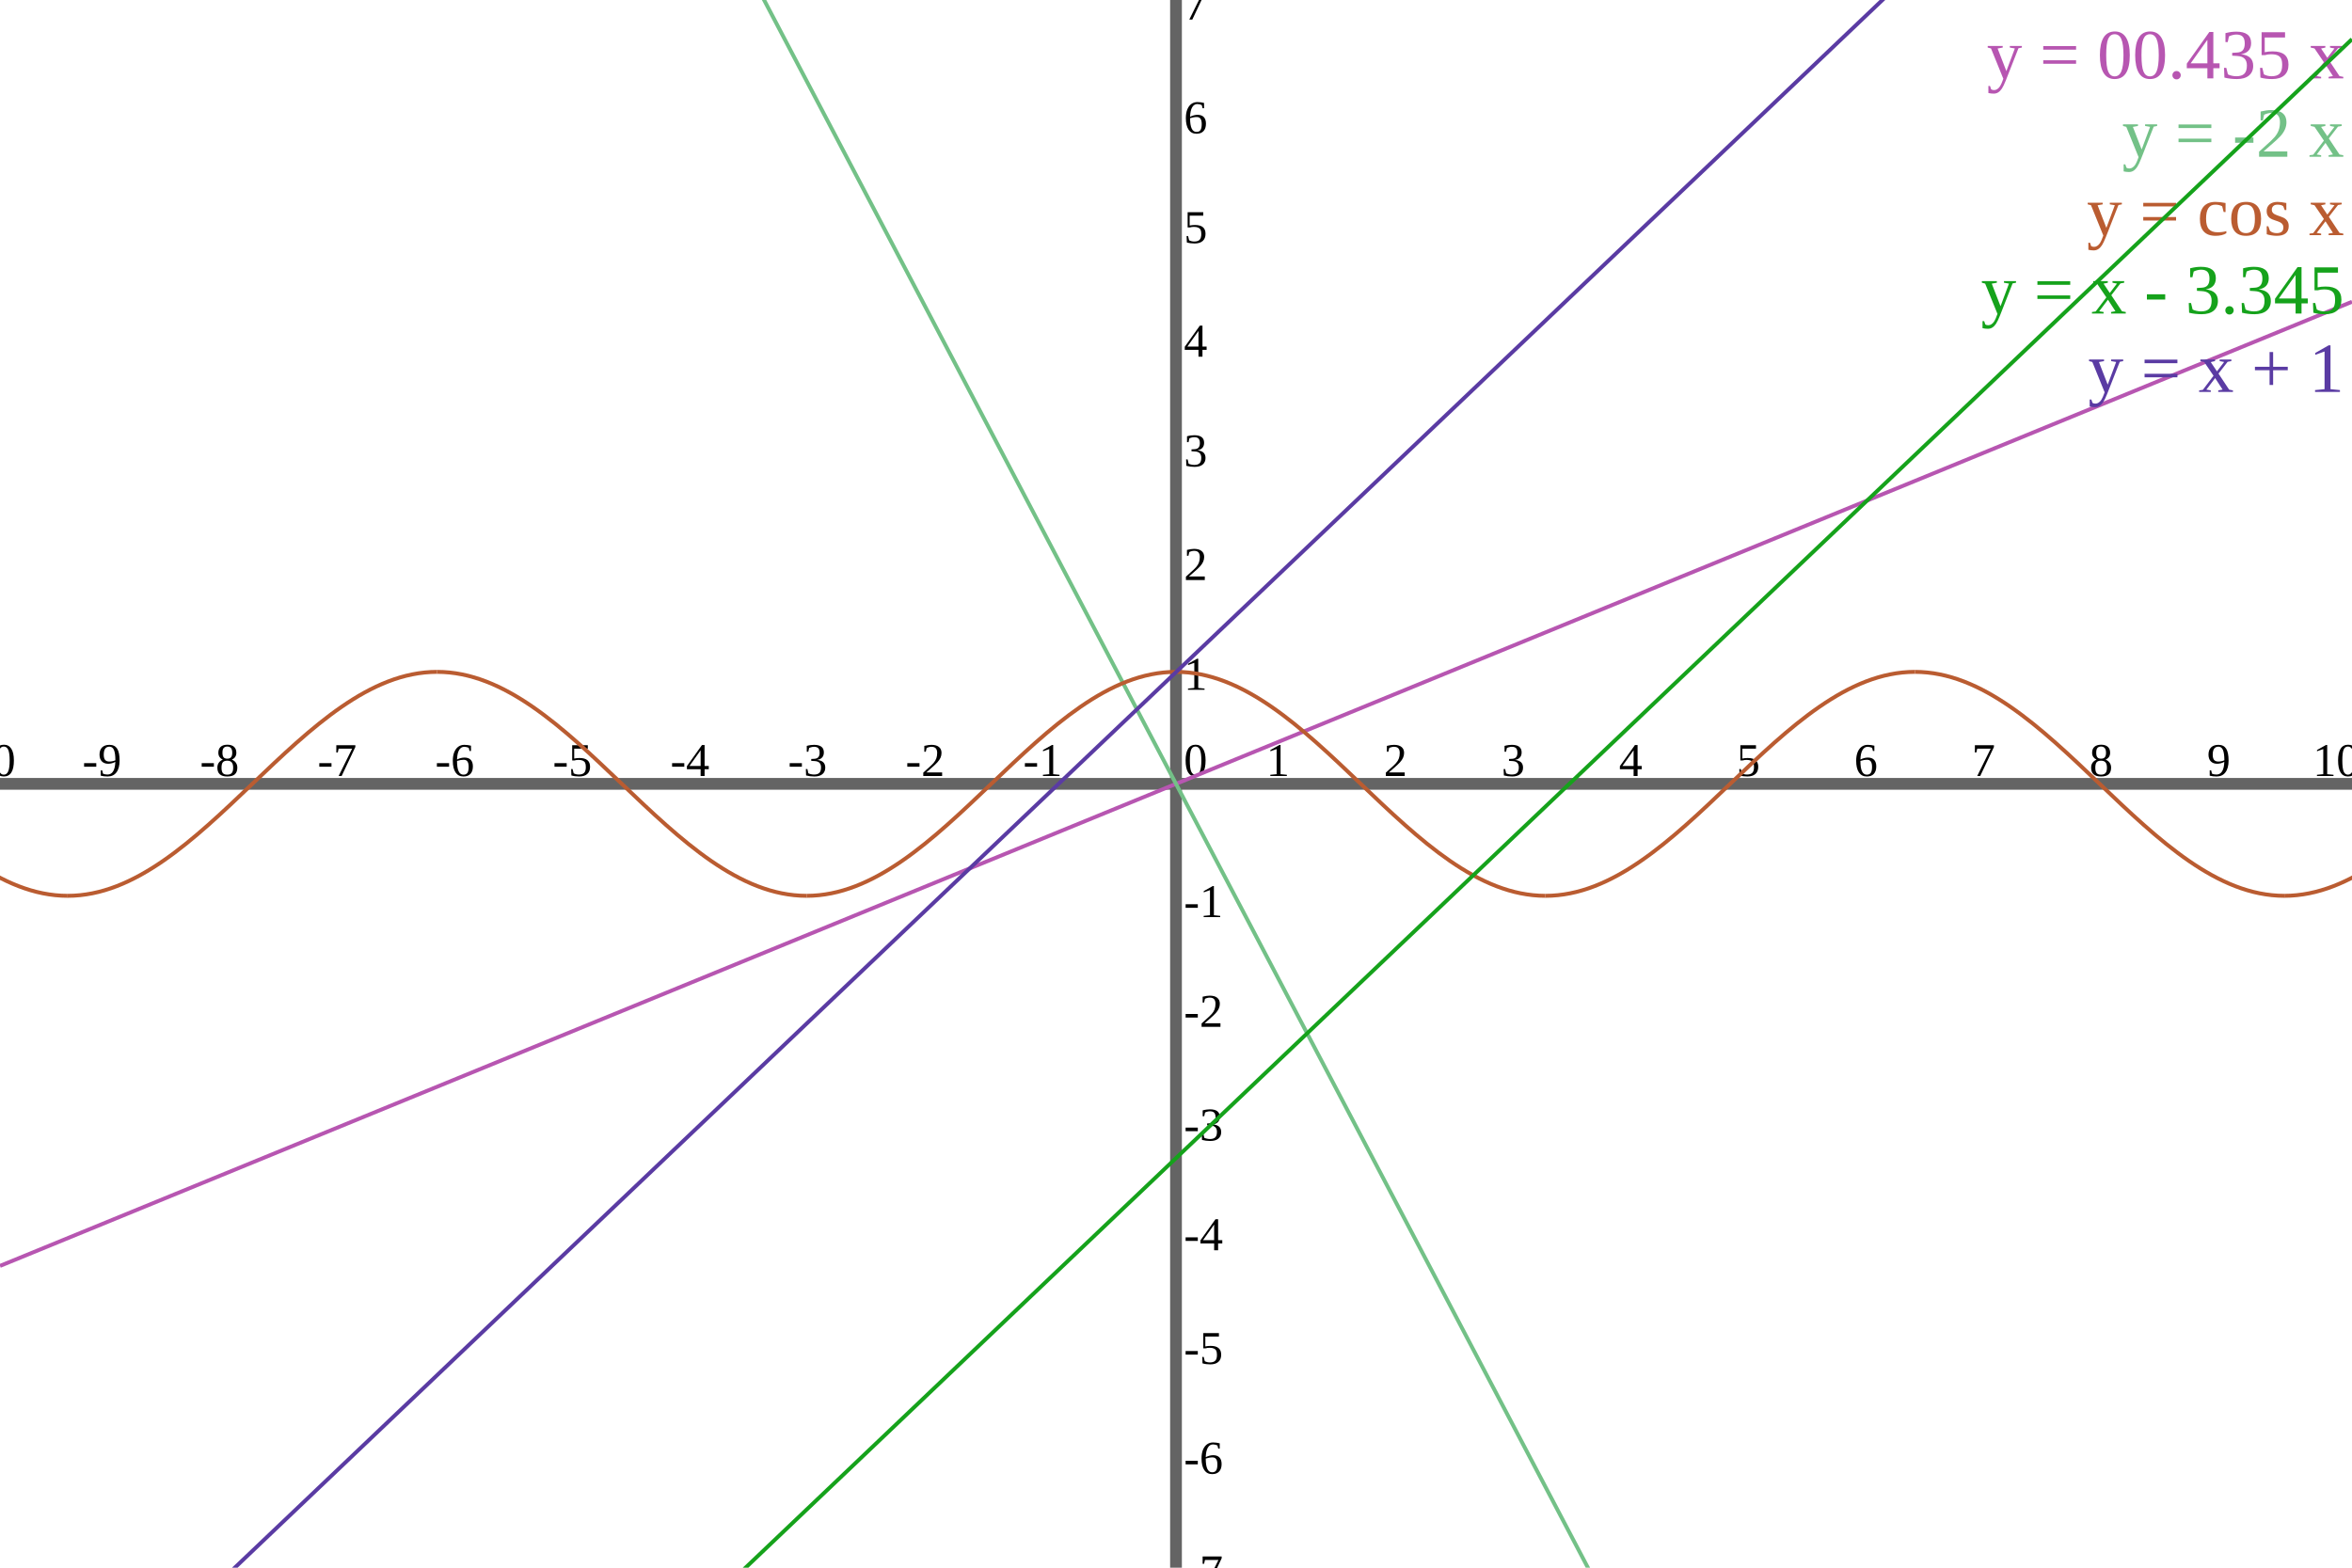
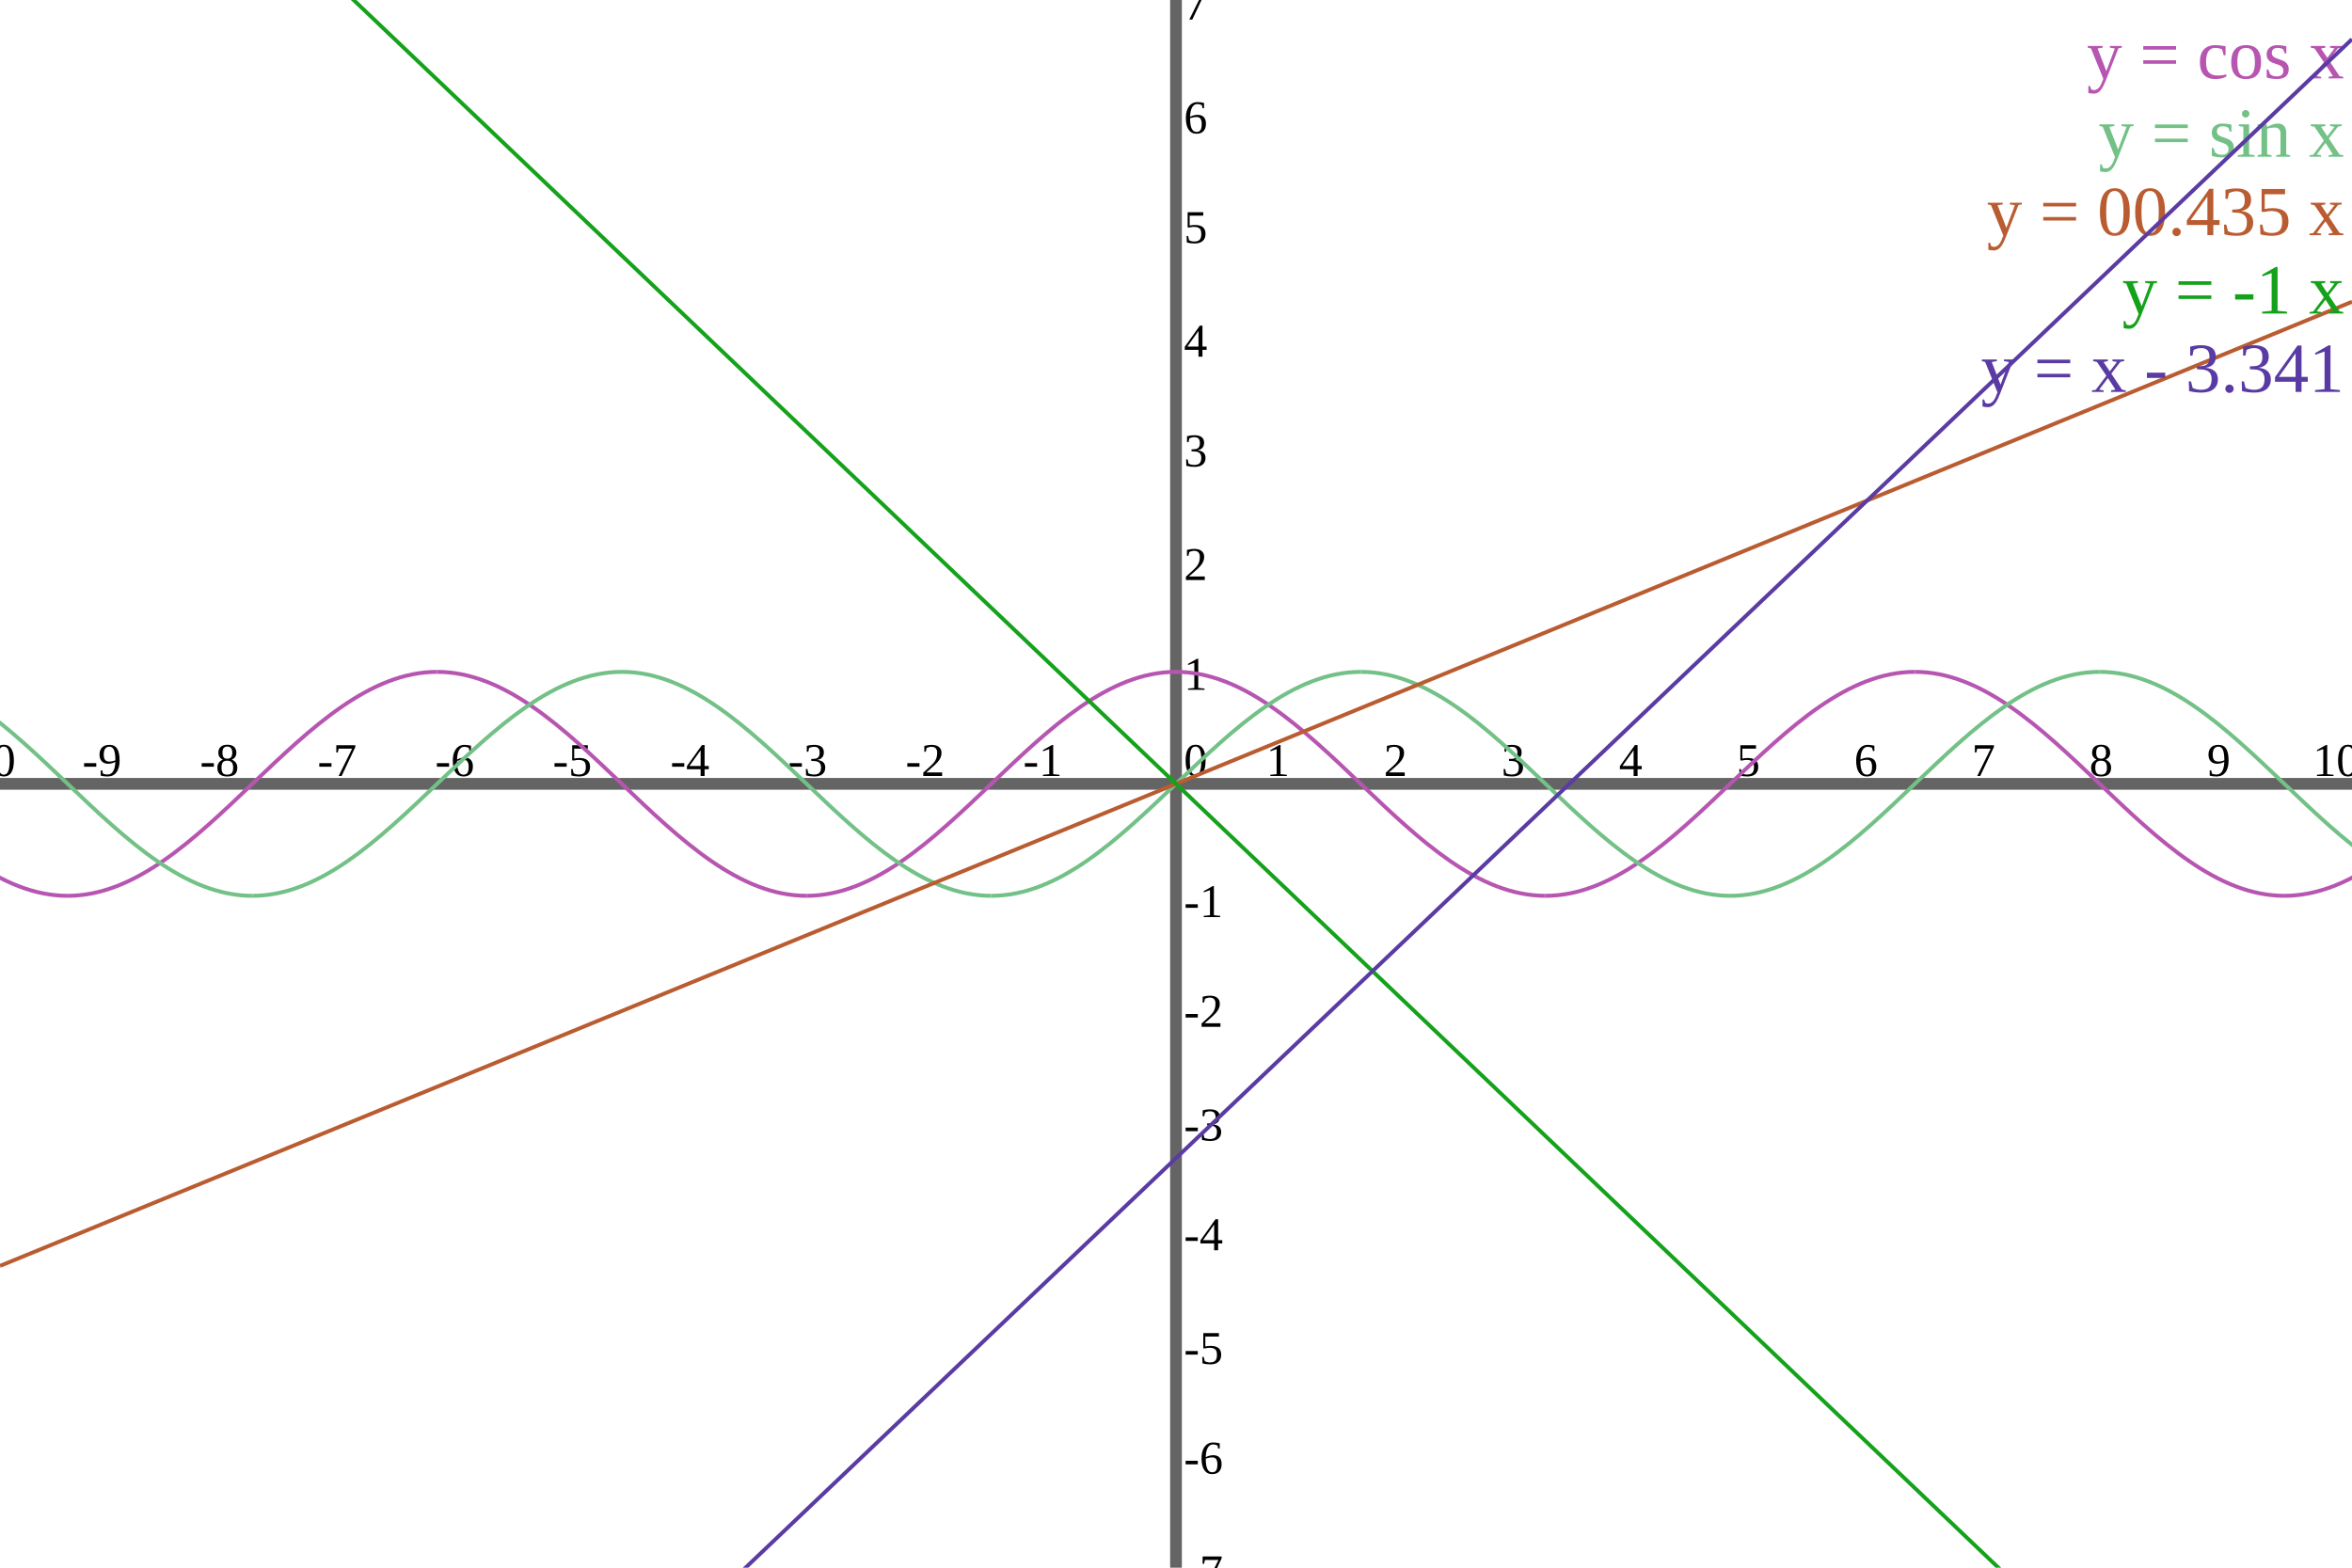
<svg xmlns="http://www.w3.org/2000/svg" width="600" height="400">
  <line x1="0" y1="200" x2="600" y2="200" stroke="rgb(100, 100, 100)" stroke-width="3" />
  <line x1="300" y1="0" x2="300" y2="400" stroke="rgb(100, 100, 100)" stroke-width="3" />
  <text x="-4" y="198" text-anchor="middle" fill="black">-10</text>
  <text x="26" y="198" text-anchor="middle" fill="black">-9</text>
  <text x="56" y="198" text-anchor="middle" fill="black">-8</text>
  <text x="86" y="198" text-anchor="middle" fill="black">-7</text>
  <text x="116" y="198" text-anchor="middle" fill="black">-6</text>
  <text x="146" y="198" text-anchor="middle" fill="black">-5</text>
  <text x="176" y="198" text-anchor="middle" fill="black">-4</text>
  <text x="206" y="198" text-anchor="middle" fill="black">-3</text>
  <text x="236" y="198" text-anchor="middle" fill="black">-2</text>
  <text x="266" y="198" text-anchor="middle" fill="black">-1</text>
  <text x="326" y="198" text-anchor="middle" fill="black">1</text>
  <text x="356" y="198" text-anchor="middle" fill="black">2</text>
  <text x="386" y="198" text-anchor="middle" fill="black">3</text>
  <text x="416" y="198" text-anchor="middle" fill="black">4</text>
  <text x="446" y="198" text-anchor="middle" fill="black">5</text>
  <text x="476" y="198" text-anchor="middle" fill="black">6</text>
  <text x="506" y="198" text-anchor="middle" fill="black">7</text>
  <text x="536" y="198" text-anchor="middle" fill="black">8</text>
  <text x="566" y="198" text-anchor="middle" fill="black">9</text>
  <text x="596" y="198" text-anchor="middle" fill="black">10</text>
  <text x="302" y="405" fill="black">-7</text>
  <text x="302" y="376" fill="black">-6</text>
  <text x="302" y="348" fill="black">-5</text>
  <text x="302" y="319" fill="black">-4</text>
  <text x="302" y="291" fill="black">-3</text>
  <text x="302" y="262" fill="black">-2</text>
  <text x="302" y="234" fill="black">-1</text>
  <text x="302" y="176" fill="black">1</text>
  <text x="302" y="148" fill="black">2</text>
  <text x="302" y="119" fill="black">3</text>
  <text x="302" y="91" fill="black">4</text>
  <text x="302" y="62" fill="black">5</text>
  <text x="302" y="34" fill="black">6</text>
  <text x="302" y="5" fill="black">7</text>
  <text x="302" y="198" fill="black">0</text>
  <defs>
    <clipPath id="myClip">
      <rect x="0" y="0" width="600" height="400" />
    </clipPath>
  </defs>
-   <text x="598" y="20" text-anchor="end" font-size="18" fill="rgb(183, 86, 177)">y = 00.435 x</text>
-   <line clip-path="url(#myClip)" x1="0" y1="323" x2="600" y2="77" fill="transparent" stroke="rgb(183, 86, 177)" stroke-width="1" />
-   <text x="598" y="40" text-anchor="end" font-size="18" fill="rgb(115, 193, 135)">y = -2 x</text>
-   <line clip-path="url(#myClip)" x1="0" y1="-371" x2="600" y2="771" fill="transparent" stroke="rgb(115, 193, 135)" stroke-width="1" />
-   <text x="598" y="60" text-anchor="end" font-size="18" fill="rgb(186, 92, 49)">y = cos x</text>
-   <path clip-path="url(#myClip)" d="M -76.991 171.429 C -42.665,171.429 -17.07,228.571 17.257,228.571" fill="transparent" stroke="rgb(186, 92, 49)" stroke-width="1" />
-   <path clip-path="url(#myClip)" d="M 17.257 228.571 C 51.583,228.571 77.178,171.429 111.504,171.429" fill="transparent" stroke="rgb(186, 92, 49)" stroke-width="1" />
-   <path clip-path="url(#myClip)" d="M 111.504 171.429 C 145.831,171.429 171.426,228.571 205.752,228.571" fill="transparent" stroke="rgb(186, 92, 49)" stroke-width="1" />
-   <path clip-path="url(#myClip)" d="M 205.752 228.571 C 240.078,228.571 265.674,171.429 300,171.429" fill="transparent" stroke="rgb(186, 92, 49)" stroke-width="1" />
-   <path clip-path="url(#myClip)" d="M 300 171.429 C 334.326,171.429 359.922,228.571 394.248,228.571" fill="transparent" stroke="rgb(186, 92, 49)" stroke-width="1" />
-   <path clip-path="url(#myClip)" d="M 394.248 228.571 C 428.574,228.571 454.169,171.429 488.496,171.429" fill="transparent" stroke="rgb(186, 92, 49)" stroke-width="1" />
-   <path clip-path="url(#myClip)" d="M 488.496 171.429 C 522.822,171.429 548.417,228.571 582.743,228.571" fill="transparent" stroke="rgb(186, 92, 49)" stroke-width="1" />
-   <path clip-path="url(#myClip)" d="M 582.743 228.571 C 617.07,228.571 642.665,171.429 676.991,171.429" fill="transparent" stroke="rgb(186, 92, 49)" stroke-width="1" />
-   <text x="598" y="80" text-anchor="end" font-size="18" fill="rgb(21, 162, 27)">y = x - 3.345</text>
-   <line clip-path="url(#myClip)" x1="0" y1="581" x2="600" y2="10" fill="transparent" stroke="rgb(21, 162, 27)" stroke-width="1" />
-   <text x="598" y="100" text-anchor="end" font-size="18" fill="rgb(90, 59, 163)">y = x + 1</text>
-   <line clip-path="url(#myClip)" x1="0" y1="457" x2="600" y2="-114" fill="transparent" stroke="rgb(90, 59, 163)" stroke-width="1" />
+   <text x="598" y="20" text-anchor="end" font-size="18" fill="rgb(183, 86, 177)">y = cos x</text>
+   <path clip-path="url(#myClip)" d="M -76.991 171.429 C -42.665,171.429 -17.07,228.571 17.257,228.571" fill="transparent" stroke="rgb(183, 86, 177)" stroke-width="1" />
+   <path clip-path="url(#myClip)" d="M 17.257 228.571 C 51.583,228.571 77.178,171.429 111.504,171.429" fill="transparent" stroke="rgb(183, 86, 177)" stroke-width="1" />
+   <path clip-path="url(#myClip)" d="M 111.504 171.429 C 145.831,171.429 171.426,228.571 205.752,228.571" fill="transparent" stroke="rgb(183, 86, 177)" stroke-width="1" />
+   <path clip-path="url(#myClip)" d="M 205.752 228.571 C 240.078,228.571 265.674,171.429 300,171.429" fill="transparent" stroke="rgb(183, 86, 177)" stroke-width="1" />
+   <path clip-path="url(#myClip)" d="M 300 171.429 C 334.326,171.429 359.922,228.571 394.248,228.571" fill="transparent" stroke="rgb(183, 86, 177)" stroke-width="1" />
+   <path clip-path="url(#myClip)" d="M 394.248 228.571 C 428.574,228.571 454.169,171.429 488.496,171.429" fill="transparent" stroke="rgb(183, 86, 177)" stroke-width="1" />
+   <path clip-path="url(#myClip)" d="M 488.496 171.429 C 522.822,171.429 548.417,228.571 582.743,228.571" fill="transparent" stroke="rgb(183, 86, 177)" stroke-width="1" />
+   <path clip-path="url(#myClip)" d="M 582.743 228.571 C 617.07,228.571 642.665,171.429 676.991,171.429" fill="transparent" stroke="rgb(183, 86, 177)" stroke-width="1" />
+   <text x="598" y="40" text-anchor="end" font-size="18" fill="rgb(115, 193, 135)">y = sin x</text>
+   <path clip-path="url(#myClip)" d="M -29.867 171.429 C 4.459,171.429 30.054,228.571 64.381,228.571" fill="transparent" stroke="rgb(115, 193, 135)" stroke-width="1" />
+   <path clip-path="url(#myClip)" d="M 64.381 228.571 C 98.707,228.571 124.302,171.429 158.628,171.429" fill="transparent" stroke="rgb(115, 193, 135)" stroke-width="1" />
+   <path clip-path="url(#myClip)" d="M 158.628 171.429 C 192.955,171.429 218.55,228.571 252.876,228.571" fill="transparent" stroke="rgb(115, 193, 135)" stroke-width="1" />
+   <path clip-path="url(#myClip)" d="M 252.876 228.571 C 287.202,228.571 312.798,171.429 347.124,171.429" fill="transparent" stroke="rgb(115, 193, 135)" stroke-width="1" />
+   <path clip-path="url(#myClip)" d="M 347.124 171.429 C 381.45,171.429 407.045,228.571 441.372,228.571" fill="transparent" stroke="rgb(115, 193, 135)" stroke-width="1" />
+   <path clip-path="url(#myClip)" d="M 441.372 228.571 C 475.698,228.571 501.293,171.429 535.619,171.429" fill="transparent" stroke="rgb(115, 193, 135)" stroke-width="1" />
+   <path clip-path="url(#myClip)" d="M 535.619 171.429 C 569.946,171.429 595.541,228.571 629.867,228.571" fill="transparent" stroke="rgb(115, 193, 135)" stroke-width="1" />
+   <text x="598" y="60" text-anchor="end" font-size="18" fill="rgb(186, 92, 49)">y = 00.435 x</text>
+   <line clip-path="url(#myClip)" x1="0" y1="323" x2="600" y2="77" fill="transparent" stroke="rgb(186, 92, 49)" stroke-width="1" />
+   <text x="598" y="80" text-anchor="end" font-size="18" fill="rgb(21, 162, 27)">y = -1 x</text>
+   <line clip-path="url(#myClip)" x1="0" y1="-86" x2="600" y2="486" fill="transparent" stroke="rgb(21, 162, 27)" stroke-width="1" />
+   <text x="598" y="100" text-anchor="end" font-size="18" fill="rgb(90, 59, 163)">y = x - 3.341</text>
+   <line clip-path="url(#myClip)" x1="0" y1="581" x2="600" y2="10" fill="transparent" stroke="rgb(90, 59, 163)" stroke-width="1" />
</svg>
